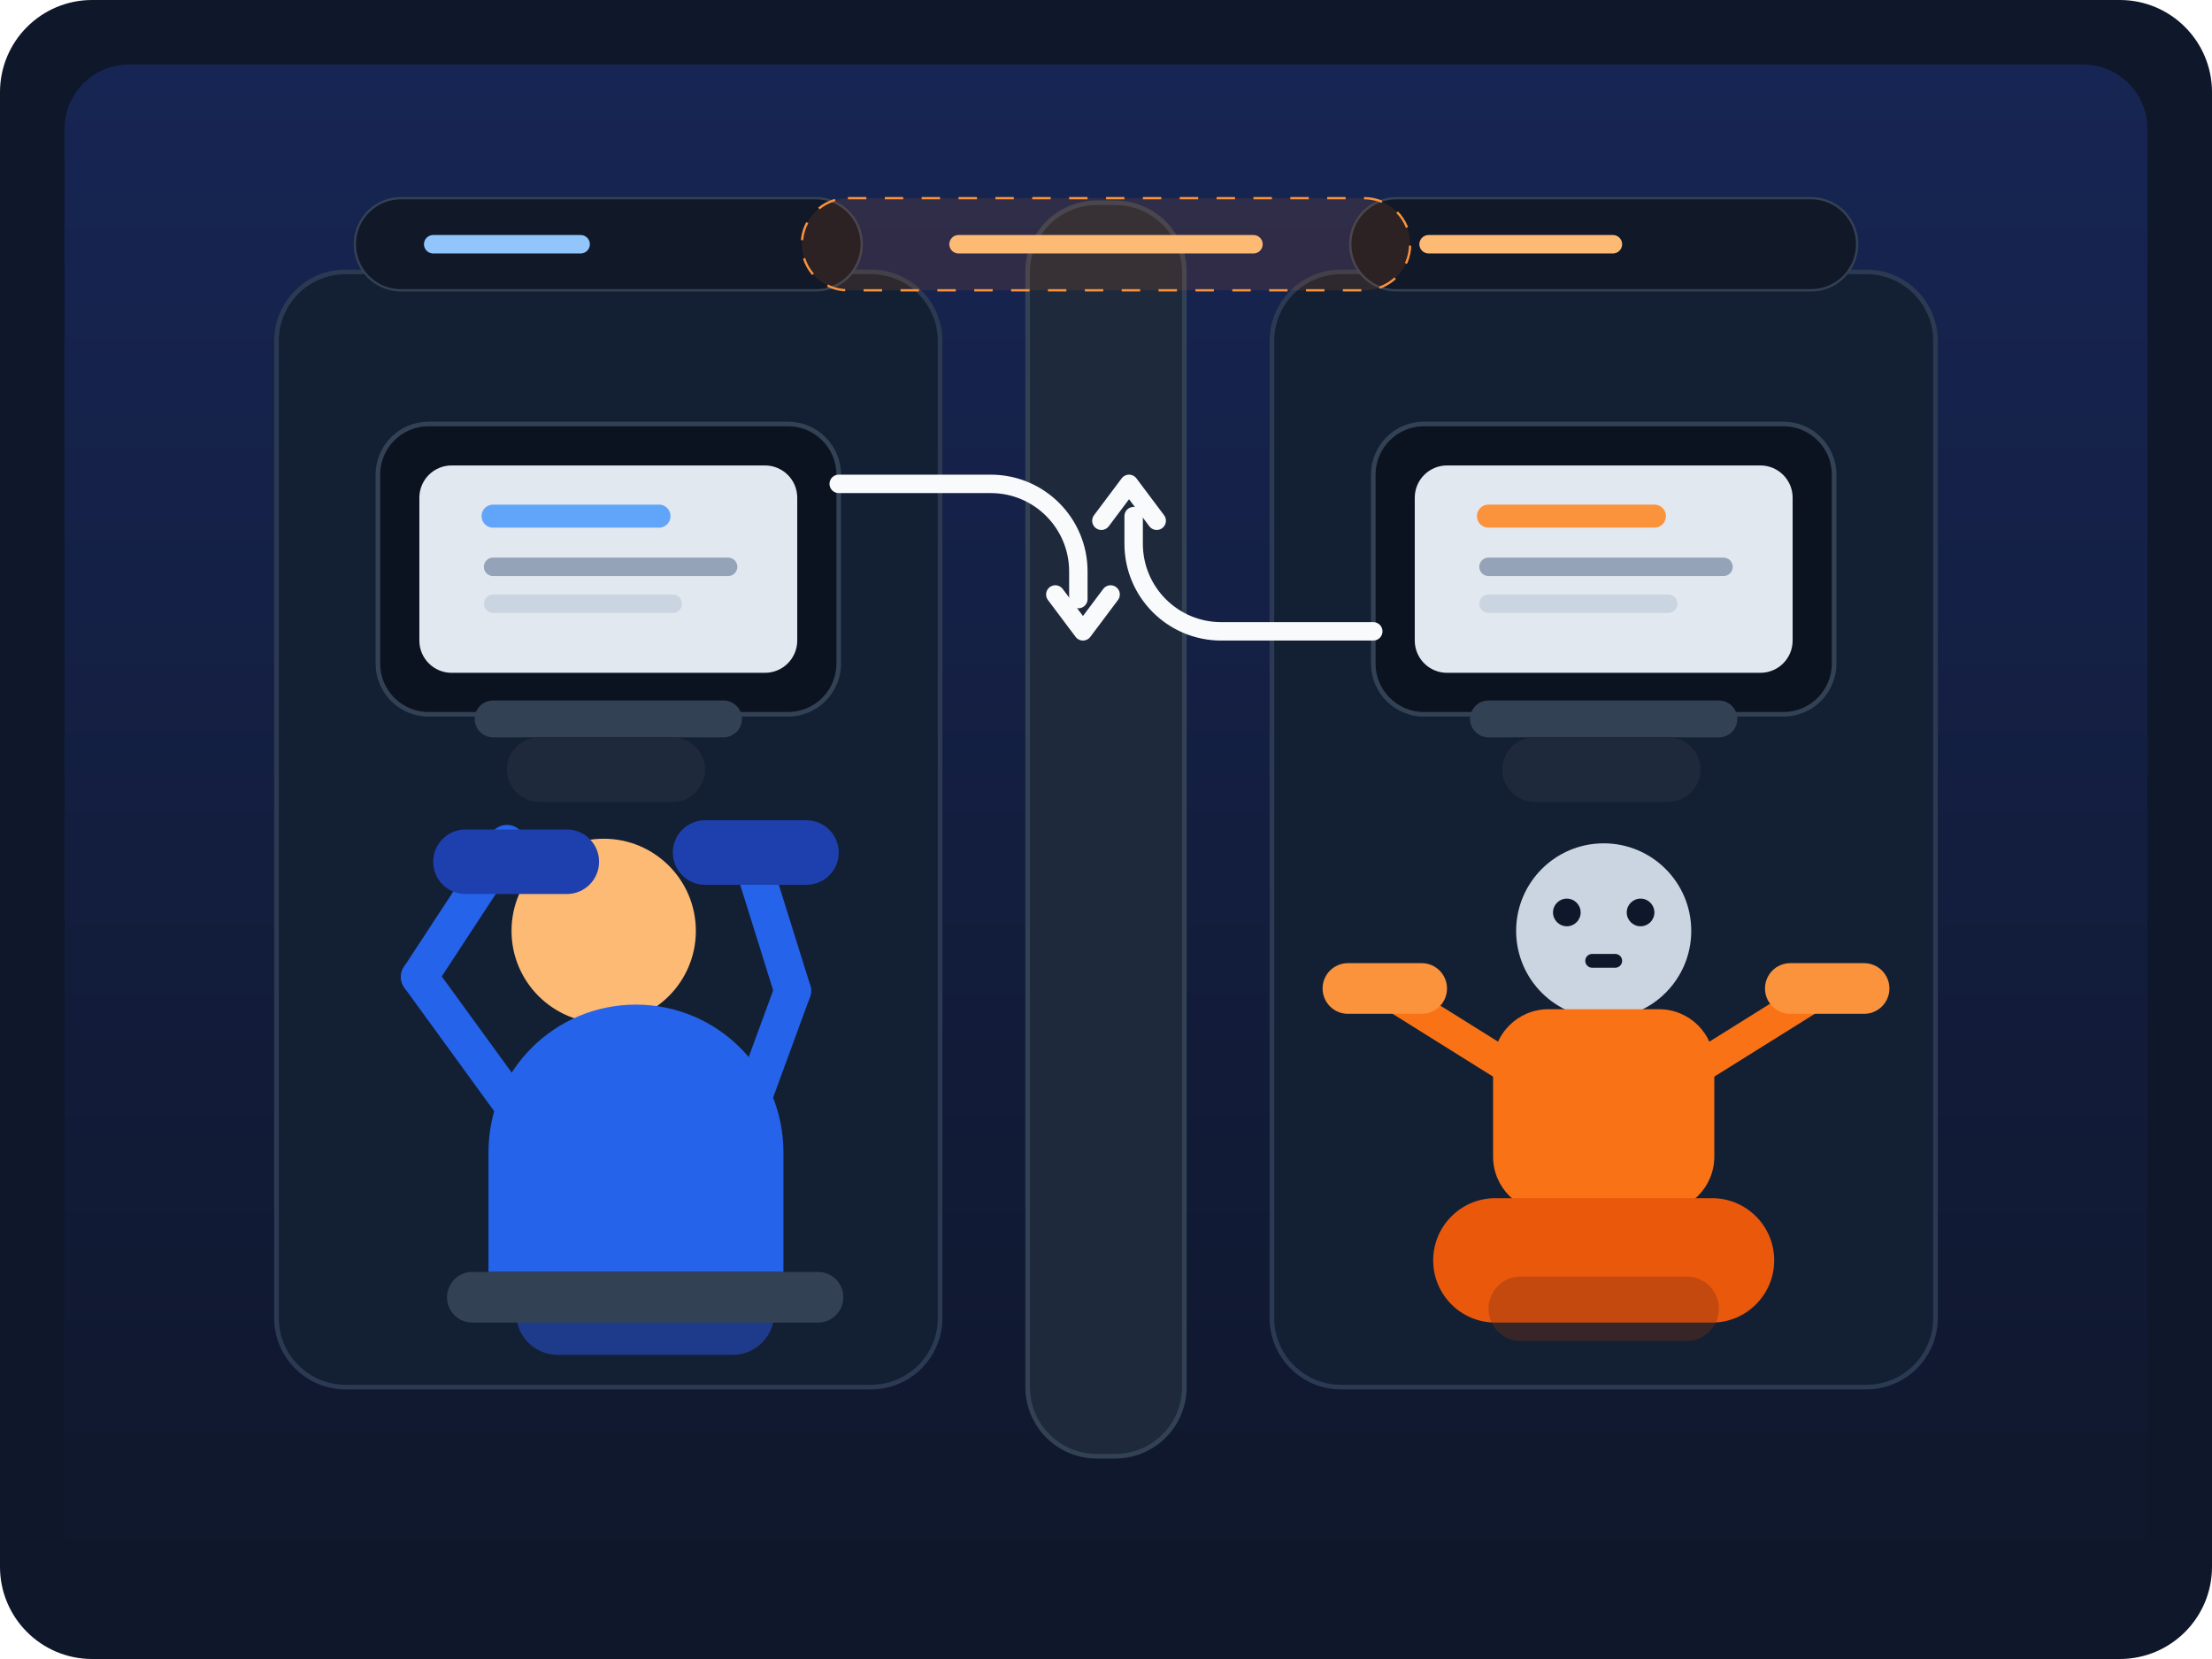
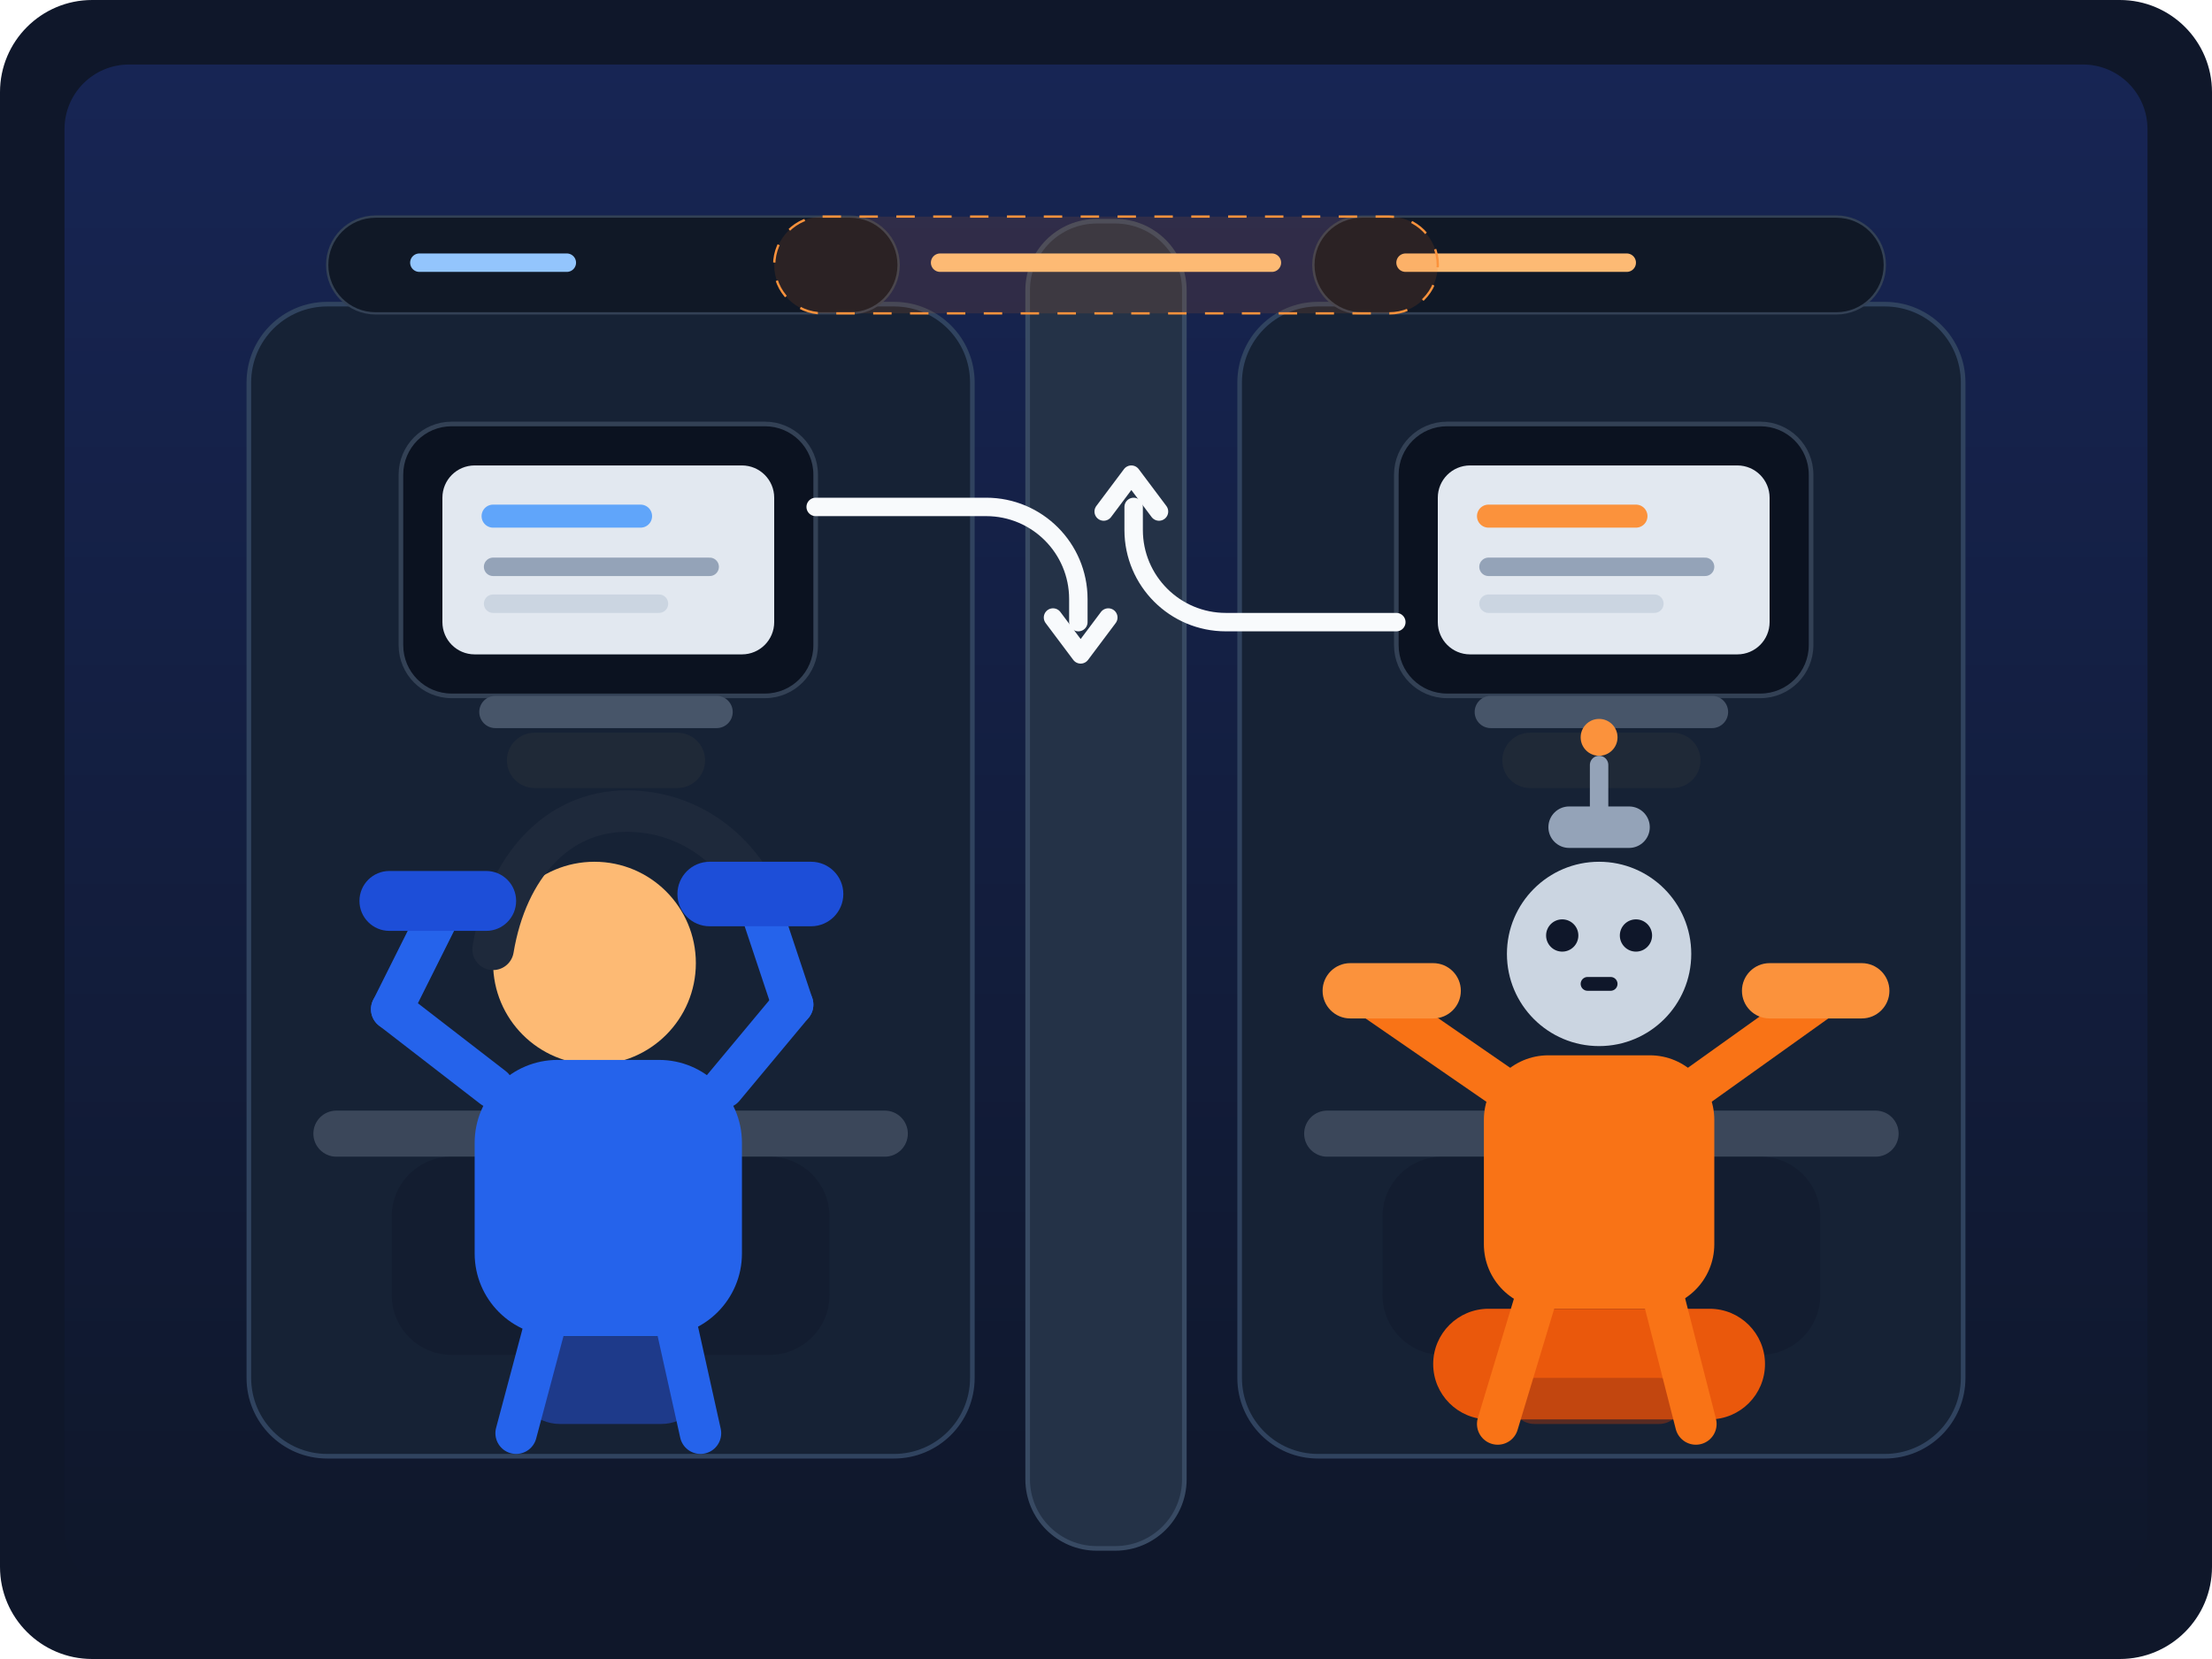
<svg xmlns="http://www.w3.org/2000/svg" width="960" height="720" viewBox="0 0 960 720" fill="none">
  <rect width="960" height="720" rx="40" fill="#0F172A" />
-   <rect x="28" y="28" width="904" height="664" rx="28" fill="url(#paint0_linear)" />
-   <rect x="120" y="118" width="288" height="484" rx="30" fill="#132033" stroke="#2B3A52" stroke-width="2" />
-   <rect x="552" y="118" width="288" height="484" rx="30" fill="#132033" stroke="#2B3A52" stroke-width="2" />
-   <rect x="446" y="88" width="68" height="544" rx="30" fill="#1E293B" />
-   <rect x="446" y="88" width="68" height="544" rx="30" stroke="#334155" stroke-width="2" />
-   <rect x="164" y="184" width="200" height="126" rx="22" fill="#0B1220" stroke="#334155" stroke-width="2" />
-   <rect x="596" y="184" width="200" height="126" rx="22" fill="#0B1220" stroke="#334155" stroke-width="2" />
-   <rect x="182" y="202" width="164" height="90" rx="14" fill="#E2E8F0" />
-   <rect x="614" y="202" width="164" height="90" rx="14" fill="#E2E8F0" />
-   <rect x="206" y="304" width="116" height="16" rx="8" fill="#334155" />
-   <rect x="638" y="304" width="116" height="16" rx="8" fill="#334155" />
-   <rect x="220" y="320" width="86" height="28" rx="14" fill="#1E293B" />
-   <rect x="652" y="320" width="86" height="28" rx="14" fill="#1E293B" />
-   <path d="M214 224H286" stroke="#60A5FA" stroke-width="10" stroke-linecap="round" />
-   <path d="M214 246H316" stroke="#94A3B8" stroke-width="8" stroke-linecap="round" />
-   <path d="M214 262H292" stroke="#CBD5E1" stroke-width="8" stroke-linecap="round" />
-   <path d="M646 224H718" stroke="#FB923C" stroke-width="10" stroke-linecap="round" />
-   <path d="M646 246H748" stroke="#94A3B8" stroke-width="8" stroke-linecap="round" />
-   <path d="M646 262H724" stroke="#CBD5E1" stroke-width="8" stroke-linecap="round" />
-   <circle cx="262" cy="404" r="40" fill="#FDBA74" />
-   <path d="M212 500C212 464.654 240.654 436 276 436H276C311.346 436 340 464.654 340 500V552H212V500Z" fill="#2563EB" />
-   <rect x="224" y="552" width="112" height="36" rx="18" fill="#1E3A8A" />
-   <rect x="194" y="552" width="172" height="22" rx="11" fill="#334155" />
-   <path d="M230 490L182 424" stroke="#2563EB" stroke-width="16" stroke-linecap="round" />
-   <path d="M322 490L344 430" stroke="#2563EB" stroke-width="16" stroke-linecap="round" />
-   <path d="M182 424L220 366" stroke="#2563EB" stroke-width="16" stroke-linecap="round" />
-   <rect x="188" y="360" width="72" height="28" rx="14" fill="#1E40AF" />
-   <path d="M344 430L324 366" stroke="#2563EB" stroke-width="16" stroke-linecap="round" />
-   <rect x="292" y="356" width="72" height="28" rx="14" fill="#1E40AF" />
-   <circle cx="696" cy="404" r="38" fill="#CBD5E1" />
-   <rect x="648" y="438" width="96" height="88" rx="24" fill="#F97316" />
-   <rect x="622" y="520" width="148" height="54" rx="27" fill="#EA580C" />
-   <rect x="646" y="554" width="100" height="28" rx="14" fill="#7C2D12" opacity="0.35" />
-   <circle cx="680" cy="396" r="6" fill="#0F172A" />
-   <circle cx="712" cy="396" r="6" fill="#0F172A" />
-   <rect x="688" y="414" width="16" height="6" rx="3" fill="#0F172A" />
-   <path d="M656 464L608 434" stroke="#F97316" stroke-width="14" stroke-linecap="round" />
-   <path d="M736 464L784 434" stroke="#F97316" stroke-width="14" stroke-linecap="round" />
-   <rect x="574" y="418" width="54" height="22" rx="11" fill="#FB923C" />
-   <rect x="766" y="418" width="54" height="22" rx="11" fill="#FB923C" />
-   <path d="M364 210H430C450.987 210 468 227.013 468 248V260" stroke="#F8FAFC" stroke-width="8" stroke-linecap="round" />
-   <path d="M596 274H530C509.013 274 492 256.987 492 236V224" stroke="#F8FAFC" stroke-width="8" stroke-linecap="round" />
-   <path d="M458 258L470 274L482 258" stroke="#F8FAFC" stroke-width="8" stroke-linecap="round" stroke-linejoin="round" />
-   <path d="M502 226L490 210L478 226" stroke="#F8FAFC" stroke-width="8" stroke-linecap="round" stroke-linejoin="round" />
-   <rect x="154" y="86" width="220" height="40" rx="20" fill="#111827" stroke="#334155" />
-   <rect x="586" y="86" width="220" height="40" rx="20" fill="#111827" stroke="#334155" />
-   <path d="M188 106H252" stroke="#93C5FD" stroke-width="8" stroke-linecap="round" />
-   <path d="M620 106H700" stroke="#FDBA74" stroke-width="8" stroke-linecap="round" />
-   <rect x="348" y="86" width="264" height="40" rx="20" fill="#F97316" fill-opacity="0.12" stroke="#FB923C" stroke-dasharray="8 8" />
-   <path d="M416 106H544" stroke="#FDBA74" stroke-width="8" stroke-linecap="round" />
+   <rect x="28" y="28" width="904" height="664" rx="28" fill="url(#bg)" />
+   <rect x="108" y="132" width="314" height="500" rx="34" fill="#162235" stroke="#30435F" stroke-width="2" />
+   <rect x="538" y="132" width="314" height="500" rx="34" fill="#162235" stroke="#30435F" stroke-width="2" />
+   <rect x="446" y="96" width="68" height="576" rx="30" fill="#243247" />
+   <rect x="446" y="96" width="68" height="576" rx="30" stroke="#384A63" stroke-width="2" />
+   <rect x="142" y="94" width="248" height="42" rx="21" fill="#101826" stroke="#334155" />
+   <rect x="570" y="94" width="248" height="42" rx="21" fill="#101826" stroke="#334155" />
+   <path d="M182 114H246" stroke="#93C5FD" stroke-width="8" stroke-linecap="round" />
+   <path d="M610 114H706" stroke="#FDBA74" stroke-width="8" stroke-linecap="round" />
+   <rect x="174" y="184" width="180" height="118" rx="22" fill="#0B1220" stroke="#334155" stroke-width="2" />
+   <rect x="606" y="184" width="180" height="118" rx="22" fill="#0B1220" stroke="#334155" stroke-width="2" />
+   <rect x="192" y="202" width="144" height="82" rx="14" fill="#E2E8F0" />
+   <rect x="624" y="202" width="144" height="82" rx="14" fill="#E2E8F0" />
+   <path d="M214 224H278" stroke="#60A5FA" stroke-width="10" stroke-linecap="round" />
+   <path d="M214 246H308" stroke="#94A3B8" stroke-width="8" stroke-linecap="round" />
+   <path d="M214 262H286" stroke="#CBD5E1" stroke-width="8" stroke-linecap="round" />
+   <path d="M646 224H710" stroke="#FB923C" stroke-width="10" stroke-linecap="round" />
+   <path d="M646 246H740" stroke="#94A3B8" stroke-width="8" stroke-linecap="round" />
+   <path d="M646 262H718" stroke="#CBD5E1" stroke-width="8" stroke-linecap="round" />
+   <rect x="208" y="302" width="110" height="14" rx="7" fill="#475569" />
+   <rect x="640" y="302" width="110" height="14" rx="7" fill="#475569" />
+   <rect x="220" y="318" width="86" height="24" rx="12" fill="#1F2937" />
+   <rect x="652" y="318" width="86" height="24" rx="12" fill="#1F2937" />
+   <rect x="136" y="482" width="258" height="20" rx="10" fill="#3B475A" />
+   <rect x="566" y="482" width="258" height="20" rx="10" fill="#3B475A" />
+   <rect x="170" y="502" width="190" height="86" rx="26" fill="#0F172A" fill-opacity="0.42" />
+   <rect x="600" y="502" width="190" height="86" rx="26" fill="#0F172A" fill-opacity="0.42" />
+   <circle cx="258" cy="418" r="44" fill="#FDBA74" />
+   <path d="M214 412C220 376 242 352 272 352C300 352 324 370 334 400" stroke="#1E293B" stroke-width="18" stroke-linecap="round" />
+   <rect x="206" y="460" width="116" height="120" rx="36" fill="#2563EB" />
+   <path d="M214 472L170 438" stroke="#2563EB" stroke-width="18" stroke-linecap="round" />
+   <path d="M314 472L344 436" stroke="#2563EB" stroke-width="18" stroke-linecap="round" />
+   <path d="M170 438L194 390" stroke="#2563EB" stroke-width="18" stroke-linecap="round" />
+   <path d="M344 436L330 394" stroke="#2563EB" stroke-width="18" stroke-linecap="round" />
+   <rect x="156" y="378" width="68" height="26" rx="13" fill="#1D4ED8" />
+   <rect x="294" y="374" width="72" height="28" rx="14" fill="#1D4ED8" />
+   <rect x="224" y="580" width="82" height="38" rx="19" fill="#1E3A8A" />
+   <path d="M248 532L224 622" stroke="#2563EB" stroke-width="18" stroke-linecap="round" />
+   <path d="M284 532L304 622" stroke="#2563EB" stroke-width="18" stroke-linecap="round" />
+   <circle cx="694" cy="414" r="40" fill="#CBD5E1" />
+   <rect x="672" y="350" width="44" height="18" rx="9" fill="#94A3B8" />
+   <path d="M694 350V332" stroke="#94A3B8" stroke-width="8" stroke-linecap="round" />
+   <circle cx="694" cy="320" r="8" fill="#FB923C" />
+   <circle cx="678" cy="406" r="7" fill="#0F172A" />
+   <circle cx="710" cy="406" r="7" fill="#0F172A" />
+   <rect x="686" y="424" width="16" height="6" rx="3" fill="#0F172A" />
+   <rect x="644" y="458" width="100" height="110" rx="28" fill="#F97316" />
+   <path d="M652 472L594 432" stroke="#F97316" stroke-width="18" stroke-linecap="round" />
+   <path d="M736 472L792 432" stroke="#F97316" stroke-width="18" stroke-linecap="round" />
+   <rect x="574" y="418" width="60" height="24" rx="12" fill="#FB923C" />
+   <rect x="756" y="418" width="64" height="24" rx="12" fill="#FB923C" />
+   <rect x="622" y="568" width="144" height="48" rx="24" fill="#EA580C" />
+   <rect x="656" y="598" width="74" height="20" rx="10" fill="#9A3412" opacity="0.5" />
+   <path d="M676 532L650 618" stroke="#F97316" stroke-width="18" stroke-linecap="round" />
+   <path d="M714 532L736 618" stroke="#F97316" stroke-width="18" stroke-linecap="round" />
+   <path d="M354 220H428C450.091 220 468 237.909 468 260V270" stroke="#F8FAFC" stroke-width="8" stroke-linecap="round" />
+   <path d="M606 270H532C509.909 270 492 252.091 492 230V220" stroke="#F8FAFC" stroke-width="8" stroke-linecap="round" />
+   <path d="M457 268L469 284L481 268" stroke="#F8FAFC" stroke-width="8" stroke-linecap="round" stroke-linejoin="round" />
+   <path d="M503 222L491 206L479 222" stroke="#F8FAFC" stroke-width="8" stroke-linecap="round" stroke-linejoin="round" />
+   <rect x="336" y="94" width="288" height="42" rx="21" fill="#F97316" fill-opacity="0.12" stroke="#FB923C" stroke-dasharray="8 8" />
+   <path d="M408 114H552" stroke="#FDBA74" stroke-width="8" stroke-linecap="round" />
  <defs>
-     <linearGradient id="paint0_linear" x1="480" y1="28" x2="480" y2="692" gradientUnits="userSpaceOnUse">
+     <linearGradient id="bg" x1="480" y1="28" x2="480" y2="692" gradientUnits="userSpaceOnUse">
      <stop stop-color="#172554" />
      <stop offset="1" stop-color="#0F172A" />
    </linearGradient>
  </defs>
</svg>
